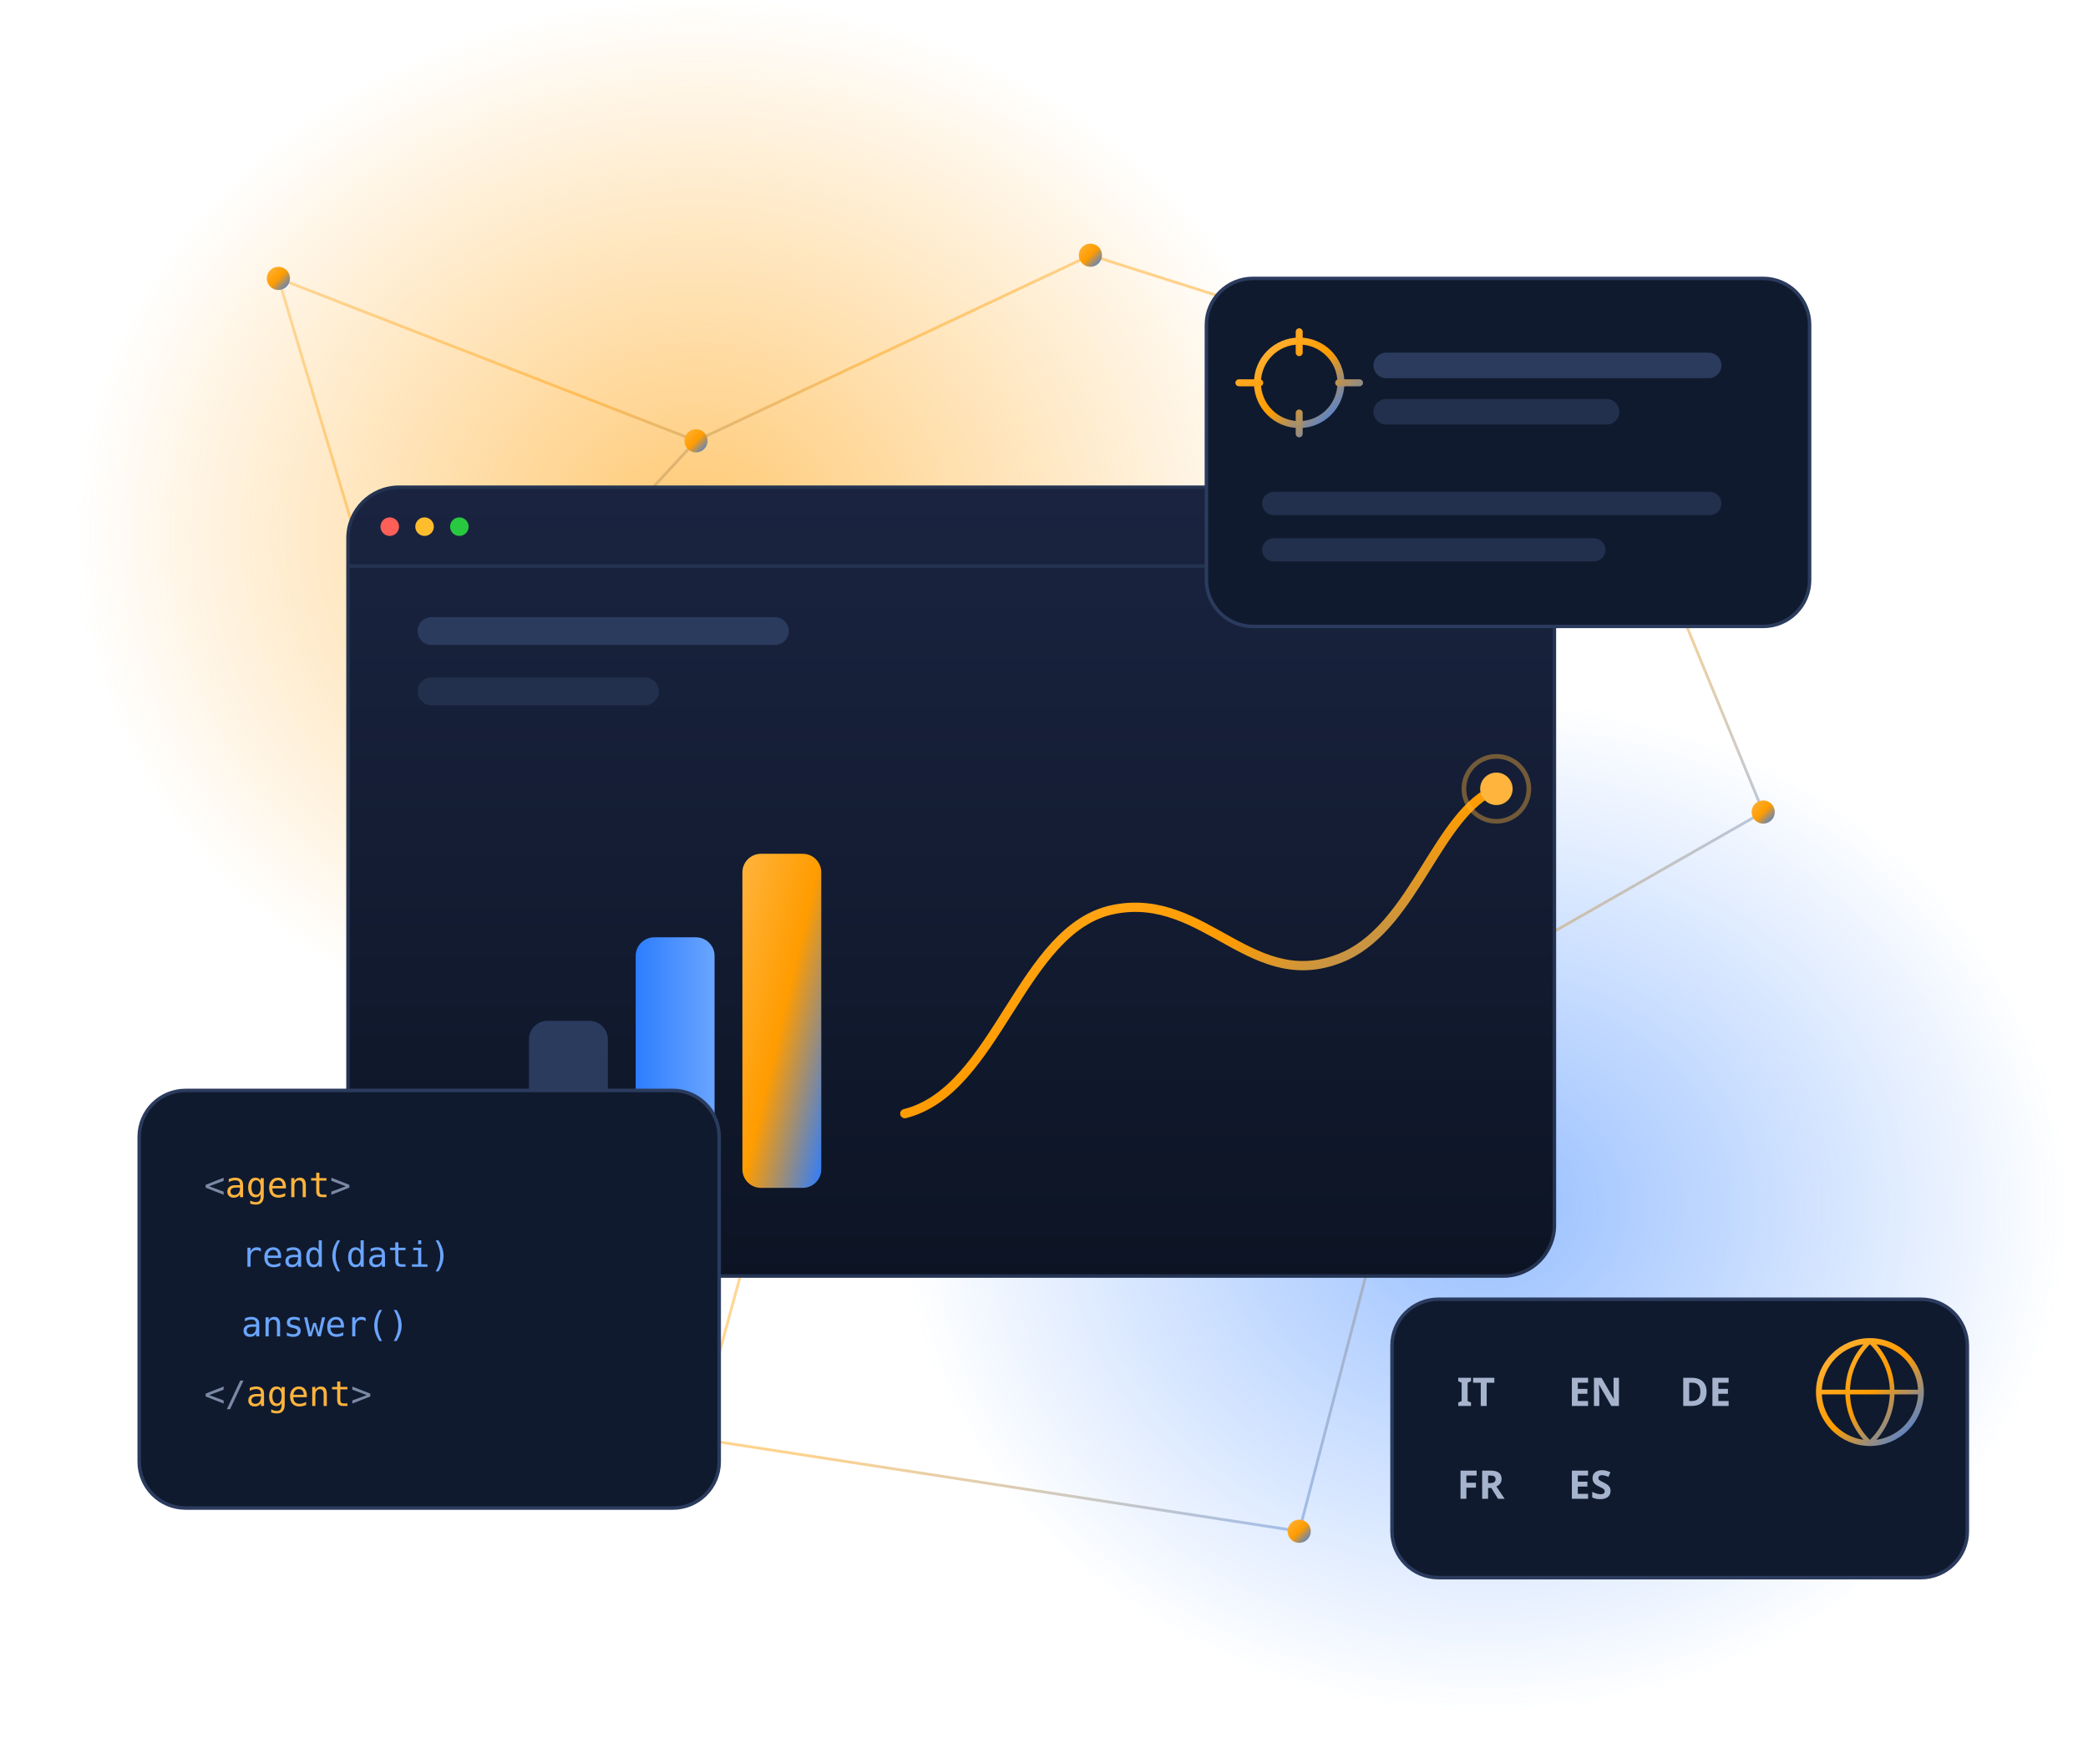
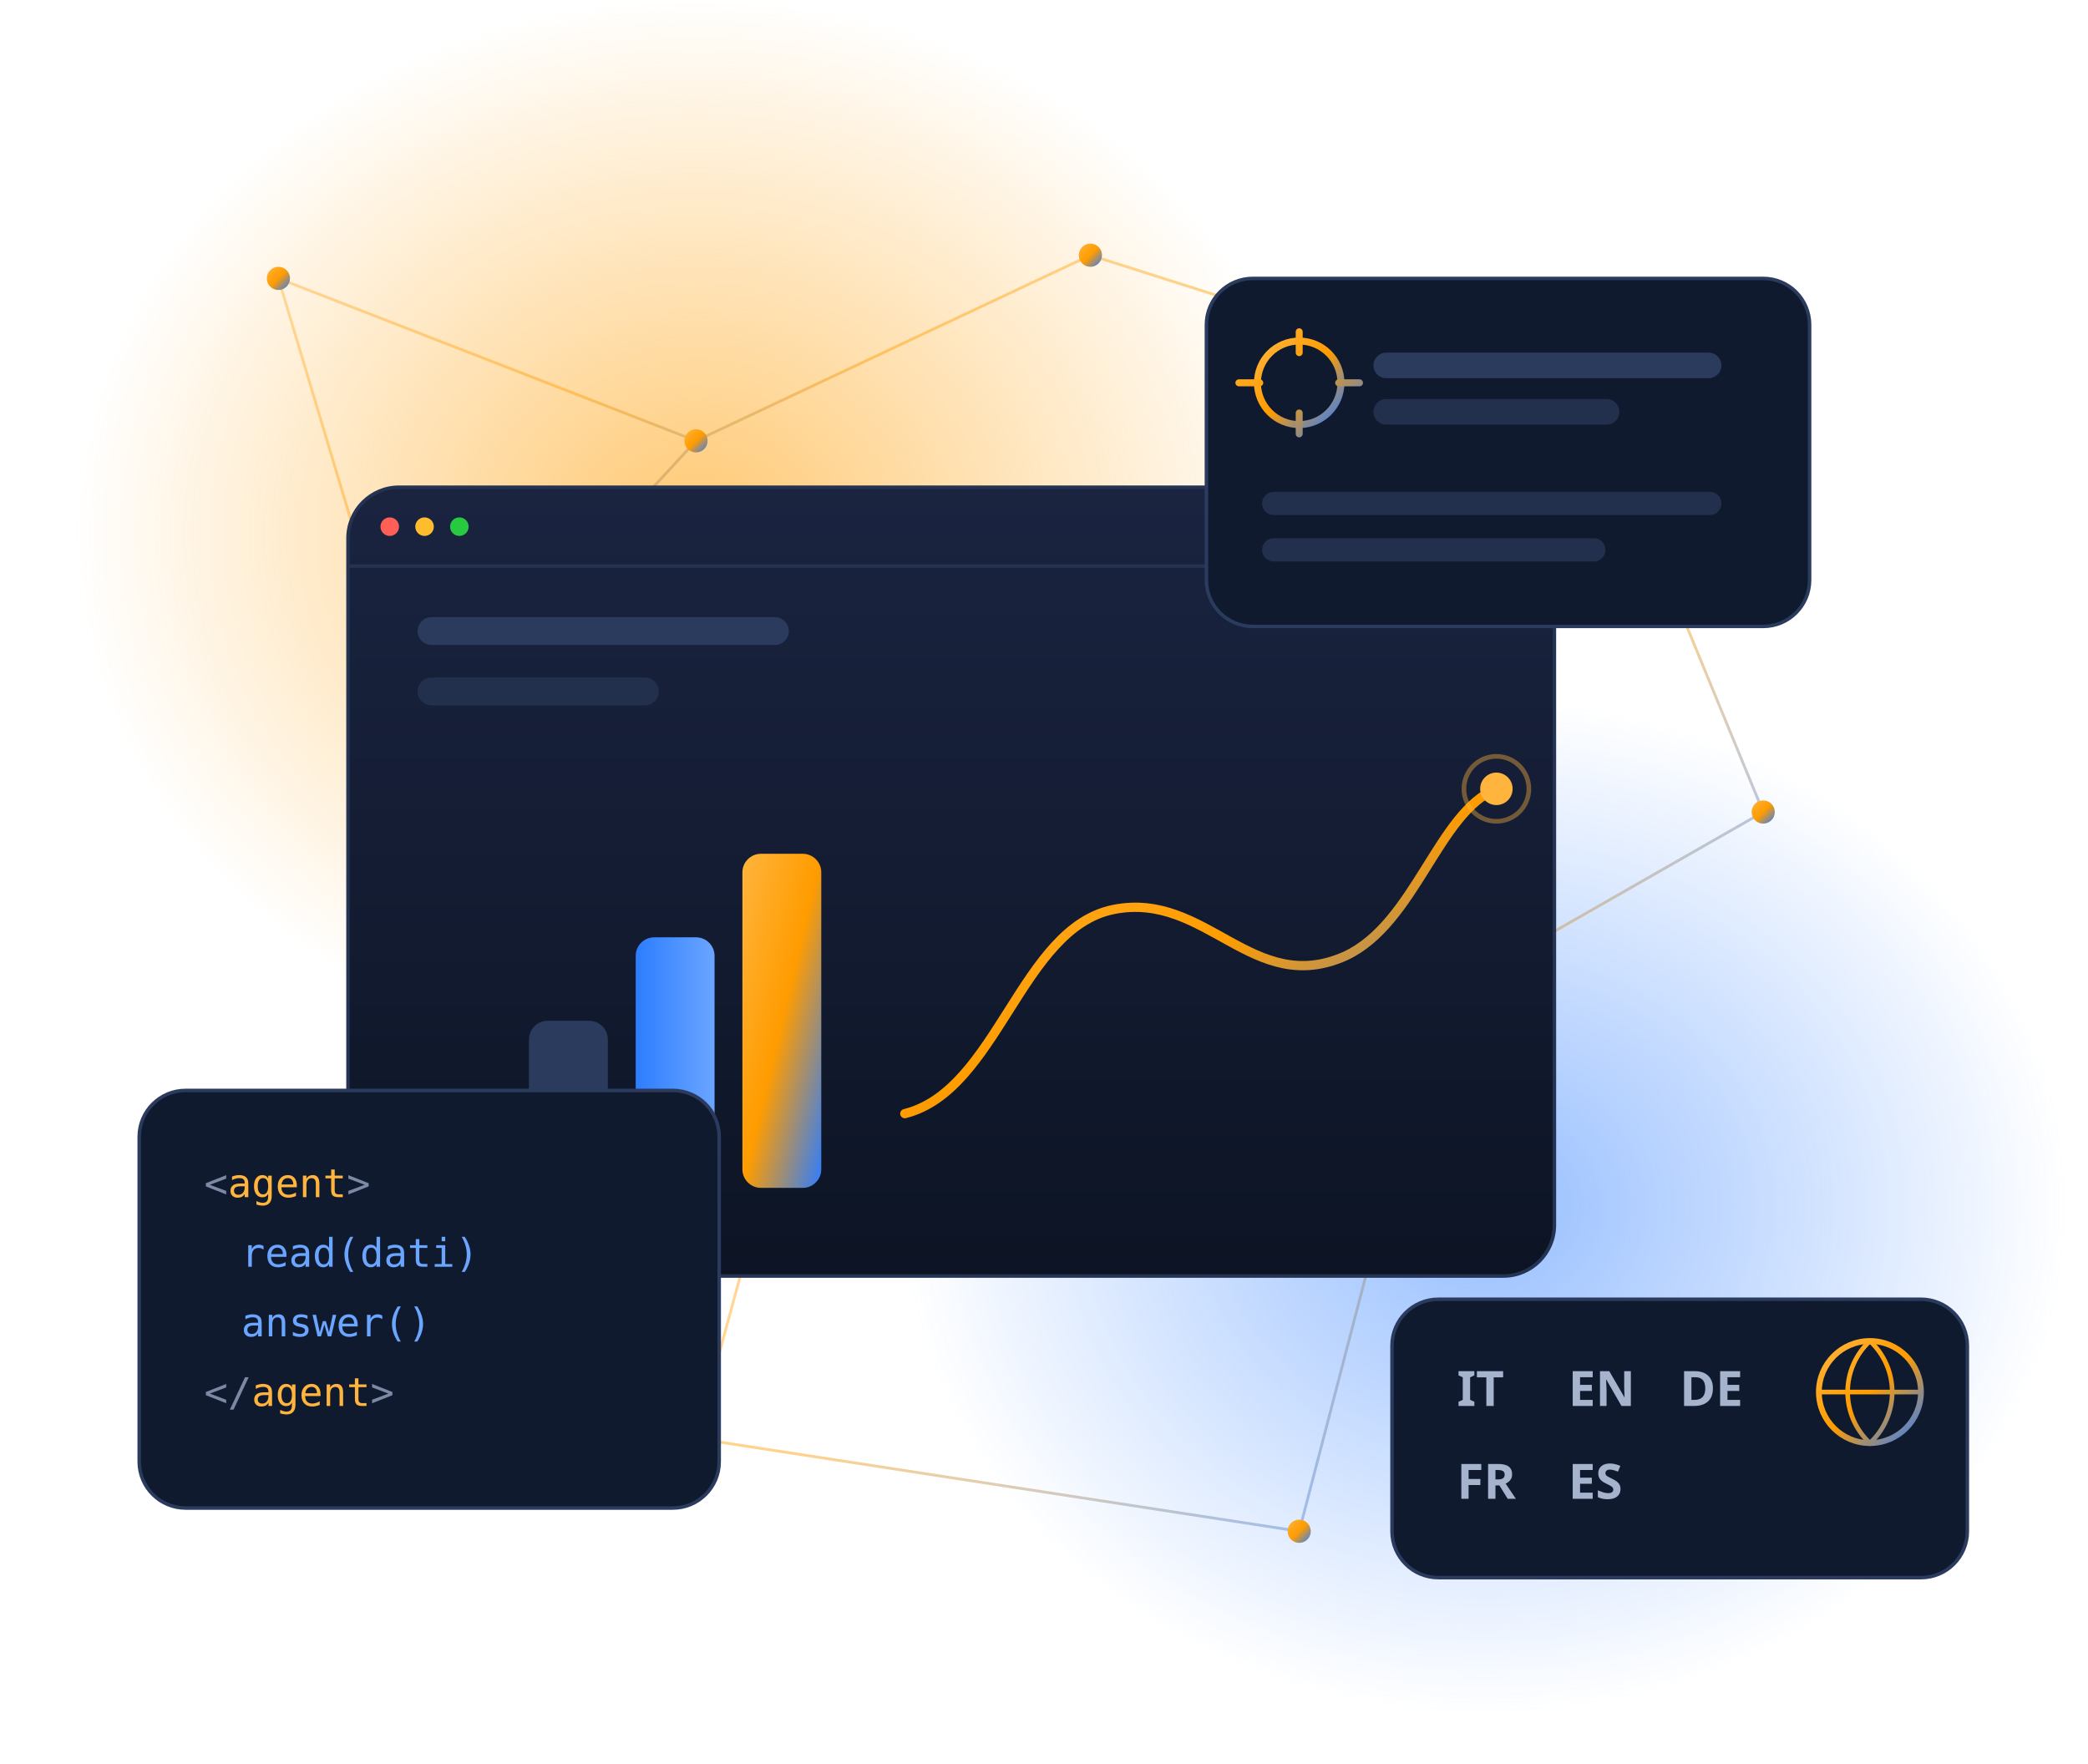
<svg xmlns="http://www.w3.org/2000/svg" viewBox="0 0 900 760" width="900" height="760" role="img" aria-labelledby="ttl dsc">
  <defs>
    <linearGradient id="hg1" x1="0" y1="0" x2="1" y2="1">
      <stop offset="0" stop-color="#ffb43d" />
      <stop offset=".5" stop-color="#ff9c00" />
      <stop offset="1" stop-color="#2d7dff" />
    </linearGradient>
    <linearGradient id="hg2" x1="0" y1="0" x2="0" y2="1">
      <stop offset="0" stop-color="#1a2440" />
      <stop offset="1" stop-color="#0c1424" />
    </linearGradient>
    <linearGradient id="hg3" x1="0" y1="0" x2="1" y2="0">
      <stop offset="0" stop-color="#2d7dff" />
      <stop offset="1" stop-color="#6aa5ff" />
    </linearGradient>
    <radialGradient id="hglow" cx=".5" cy=".5" r=".5">
      <stop offset="0" stop-color="#ff9c00" stop-opacity=".55" />
      <stop offset="1" stop-color="#ff9c00" stop-opacity="0" />
    </radialGradient>
    <radialGradient id="hglow2" cx=".5" cy=".5" r=".5">
      <stop offset="0" stop-color="#2d7dff" stop-opacity=".5" />
      <stop offset="1" stop-color="#2d7dff" stop-opacity="0" />
    </radialGradient>
    <filter id="hsoft" x="-30%" y="-30%" width="160%" height="160%">
      <feGaussianBlur stdDeviation="9" />
    </filter>
  </defs>
  <ellipse cx="300" cy="230" rx="270" ry="230" fill="url(#hglow)" />
  <ellipse cx="640" cy="520" rx="250" ry="220" fill="url(#hglow2)" />
  <g stroke="url(#hg1)" stroke-width="1.2" opacity=".45" fill="none">
    <path d="M120 120 L300 190 L470 110 L690 180" />
    <path d="M120 120 L180 320 L300 190" />
    <path d="M690 180 L760 350 L620 430" />
    <path d="M180 320 L360 400 L620 430" />
    <path d="M360 400 L300 620 L560 660 L620 430" />
  </g>
  <g fill="url(#hg1)">
    <circle cx="120" cy="120" r="5" />
    <circle cx="300" cy="190" r="5" />
    <circle cx="470" cy="110" r="5" />
    <circle cx="690" cy="180" r="5" />
    <circle cx="180" cy="320" r="5" />
    <circle cx="760" cy="350" r="5" />
    <circle cx="360" cy="400" r="5" />
    <circle cx="620" cy="430" r="5" />
    <circle cx="300" cy="620" r="5" />
    <circle cx="560" cy="660" r="5" />
  </g>
  <rect x="150" y="210" width="520" height="340" rx="22" fill="url(#hg2)" stroke="#243352" stroke-width="1.5" />
  <path d="M150 244h520" stroke="#243352" stroke-width="1.5" />
  <circle cx="168" cy="227" r="4" fill="#ff5f57" />
  <circle cx="183" cy="227" r="4" fill="#ffbd2e" />
  <circle cx="198" cy="227" r="4" fill="#28c840" />
  <rect x="180" y="266" width="160" height="12" rx="6" fill="#2b3b5e" />
  <rect x="180" y="292" width="104" height="12" rx="6" fill="#22304d" />
  <g>
    <rect x="182" y="470" width="34" height="42" rx="8" fill="#22304d" />
    <rect x="228" y="440" width="34" height="72" rx="8" fill="#2b3b5e" />
    <rect x="274" y="404" width="34" height="108" rx="8" fill="url(#hg3)" />
    <rect x="320" y="368" width="34" height="144" rx="8" fill="url(#hg1)" />
  </g>
  <path d="M390 480 C430 470 440 400 480 392 C520 384 540 430 580 412 C610 398 620 350 645 340" fill="none" stroke="url(#hg1)" stroke-width="4" stroke-linecap="round" />
  <circle cx="645" cy="340" r="7" fill="#ffb43d" />
  <circle cx="645" cy="340" r="14" fill="none" stroke="#ffb43d" stroke-opacity=".4" stroke-width="2" />
  <g>
    <rect x="520" y="120" width="260" height="150" rx="20" fill="#101a2e" stroke="#2b3b5e" stroke-width="1.5" />
    <circle cx="560" cy="165" r="18" fill="none" stroke="url(#hg1)" stroke-width="3" />
    <path d="M560 152v-9M560 187v-9M543 165h-9M586 165h-9" stroke="url(#hg1)" stroke-width="3" stroke-linecap="round" />
    <rect x="592" y="152" width="150" height="11" rx="5.5" fill="#2b3b5e" />
    <rect x="592" y="172" width="106" height="11" rx="5.5" fill="#22304d" />
    <rect x="544" y="212" width="198" height="10" rx="5" fill="#22304d" />
    <rect x="544" y="232" width="148" height="10" rx="5" fill="#22304d" />
  </g>
  <g>
    <rect x="60" y="470" width="250" height="180" rx="20" fill="#101a2e" stroke="#2b3b5e" stroke-width="1.5" />
-     <g font-family="monospace" font-size="15" fill="#7b89a5">
+     <g font-family="monospace" font-size="17" fill="#7b89a5">
      <text x="88" y="516">&lt;<tspan fill="#ffb43d">agent</tspan>&gt;</text>
      <text x="104" y="546" fill="#6aa5ff">read(dati)</text>
      <text x="104" y="576" fill="#6aa5ff">answer()</text>
      <text x="88" y="606">&lt;/<tspan fill="#ffb43d">agent</tspan>&gt;</text>
    </g>
  </g>
  <g>
    <rect x="600" y="560" width="248" height="120" rx="20" fill="#101a2e" stroke="#2b3b5e" stroke-width="1.5" />
-     <g font-family="'Segoe UI',sans-serif" font-size="17" font-weight="600" fill="#a6b3cc">
+     <g font-family="'Segoe UI',sans-serif" font-size="21" font-weight="600" fill="#a6b3cc">
      <text x="628" y="606">IT</text>
      <text x="676" y="606">EN</text>
      <text x="724" y="606">DE</text>
      <text x="628" y="646">FR</text>
      <text x="676" y="646">ES</text>
    </g>
    <circle cx="806" cy="600" r="22" fill="none" stroke="url(#hg1)" stroke-width="2.5" />
    <path d="M784 600h44M806 578a30 30 0 0 1 0 44 30 30 0 0 1 0-44" fill="none" stroke="url(#hg1)" stroke-width="2" />
  </g>
</svg>
